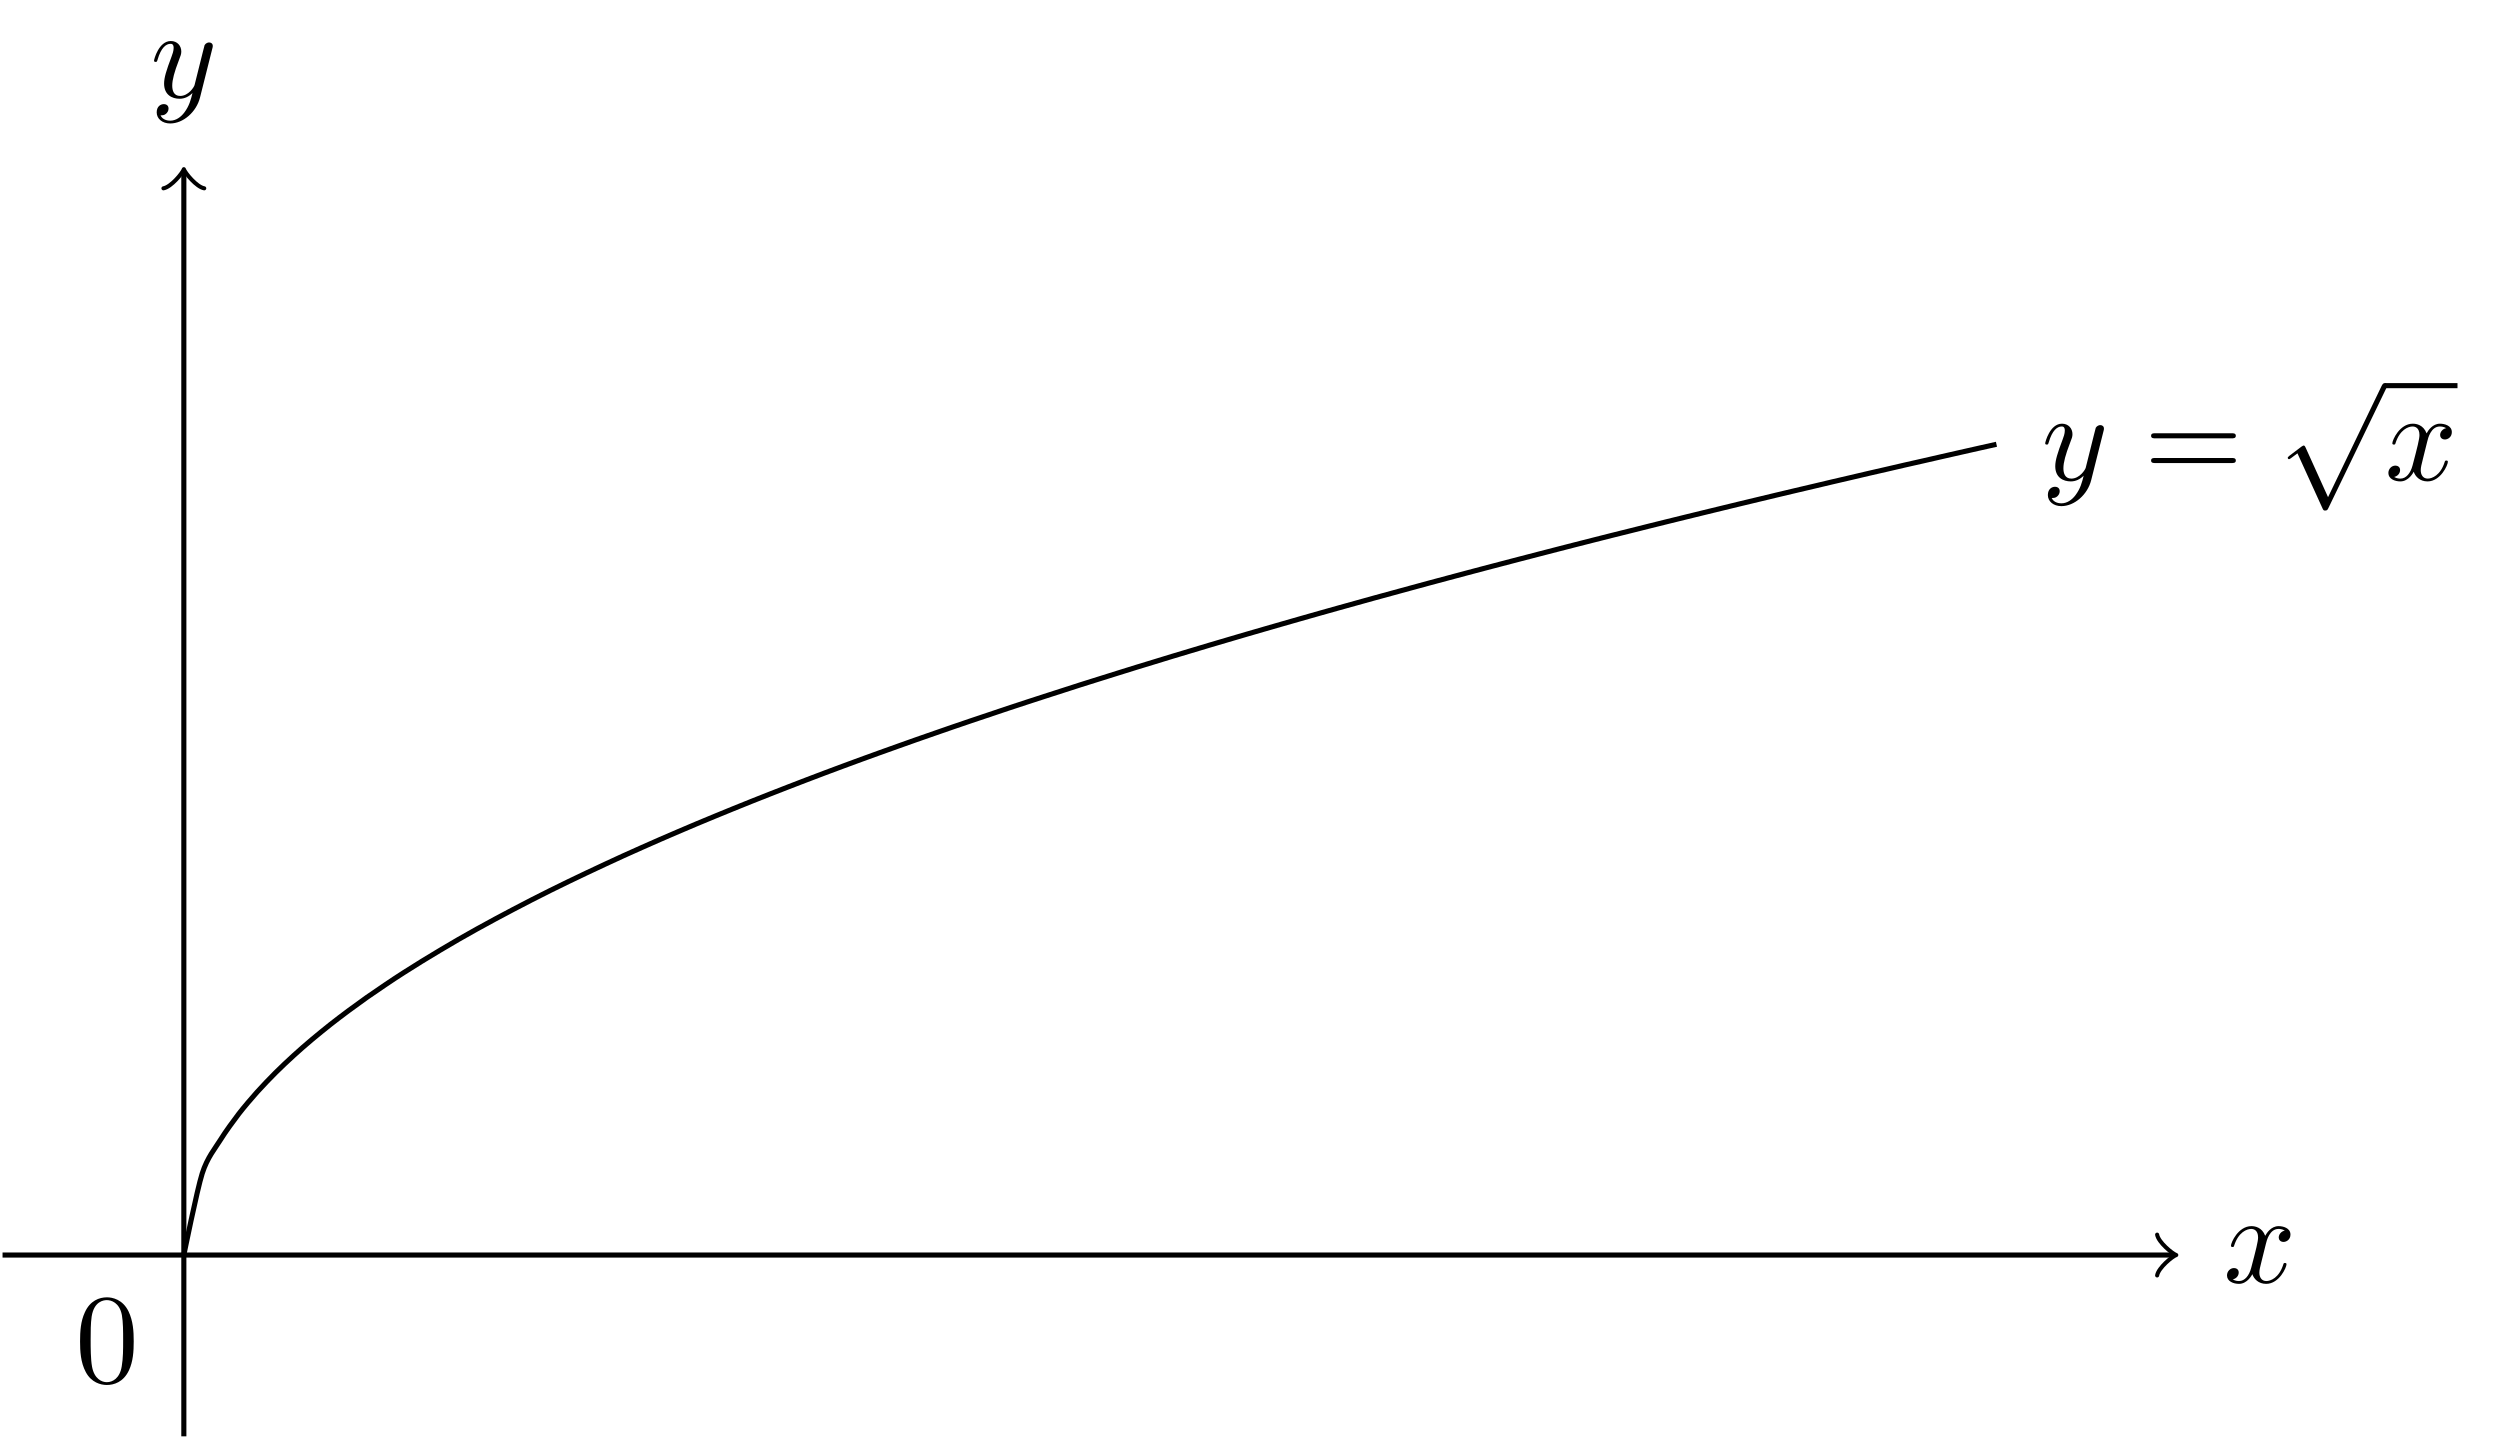
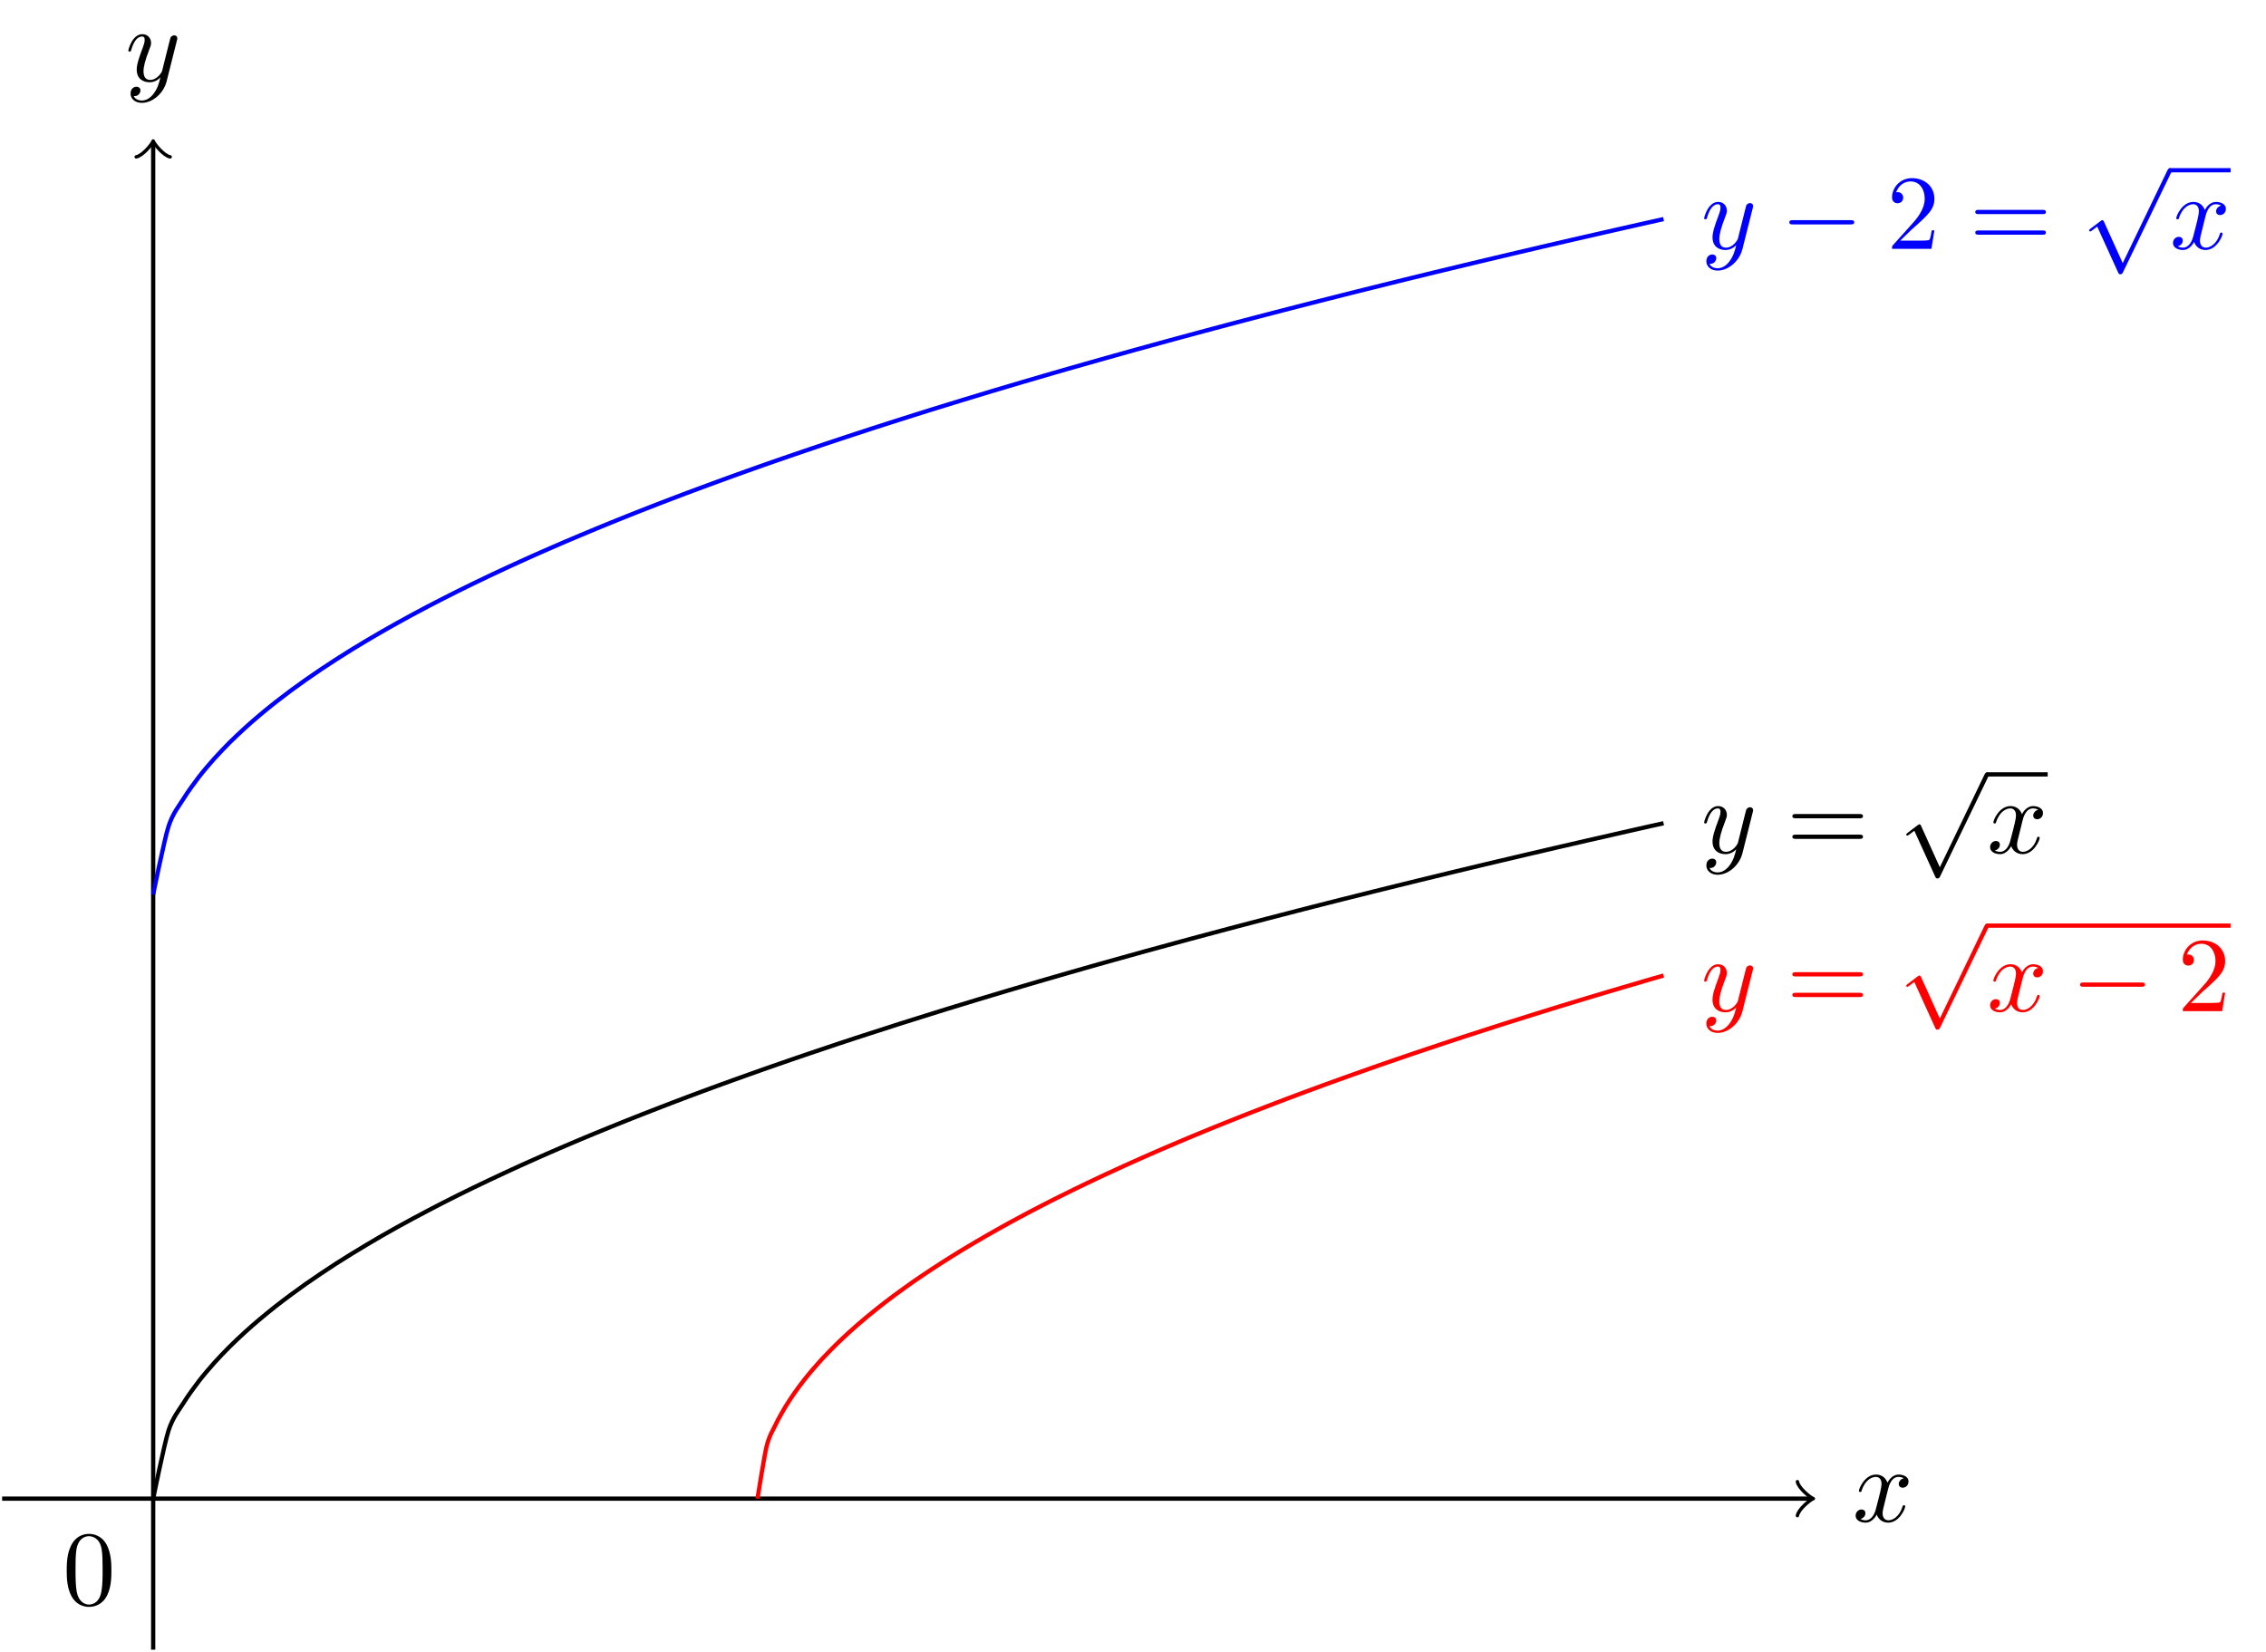
- <svg xmlns="http://www.w3.org/2000/svg" version="1.1" width="195.428pt" height="112.479pt" viewBox="0 -112.479 195.428 112.479">
+ <svg xmlns="http://www.w3.org/2000/svg" version="1.1" width="212.586pt" height="154.998pt" viewBox="0 -154.998 212.586 154.998">
  <g id="page1">
    <g transform="matrix(1 0 0 -1 0 0)">
      <path d="M.199 14.371H169.82" stroke="#000" fill="none" stroke-width=".399" stroke-miterlimit="10" />
      <path d="M168.625 15.965C168.726 15.367 169.82 14.473 170.121 14.371C169.82 14.273 168.726 13.375 168.625 12.777" stroke="#000" fill="none" stroke-width=".319" stroke-miterlimit="10" stroke-linecap="round" stroke-linejoin="round" />
      <path d="M177.125 15.236C177.185 15.495 177.414 16.412 178.111 16.412C178.161 16.412 178.4 16.412 178.609 16.282C178.33 16.232 178.131 15.983 178.131 15.744C178.131 15.585 178.241 15.396 178.51 15.396C178.729 15.396 179.048 15.575 179.048 15.973C179.048 16.491 178.46 16.631 178.121 16.631C177.543 16.631 177.195 16.103 177.075 15.874C176.826 16.531 176.288 16.631 176 16.631C174.963 16.631 174.396 15.346 174.396 15.097C174.396 14.997 174.495 14.997 174.515 14.997C174.595 14.997 174.625 15.017 174.645 15.107C174.983 16.163 175.641 16.412 175.98 16.412C176.169 16.412 176.517 16.322 176.517 15.744C176.517 15.435 176.348 14.768 175.98 13.374C175.82 12.756 175.471 12.338 175.033 12.338C174.973 12.338 174.744 12.338 174.535 12.467C174.784 12.517 175.003 12.726 175.003 13.005C175.003 13.274 174.784 13.354 174.635 13.354C174.336 13.354 174.087 13.095 174.087 12.776C174.087 12.318 174.585 12.118 175.023 12.118C175.681 12.118 176.039 12.816 176.069 12.875C176.189 12.507 176.547 12.118 177.145 12.118C178.171 12.118 178.739 13.403 178.739 13.652C178.739 13.752 178.649 13.752 178.619 13.752C178.53 13.752 178.51 13.712 178.49 13.642C178.161 12.577 177.484 12.338 177.165 12.338C176.776 12.338 176.617 12.656 176.617 12.995C176.617 13.214 176.677 13.433 176.786 13.872L177.125 15.236Z" />
-       <path d="M14.371 .199V98.953" stroke="#000" fill="none" stroke-width=".399" stroke-miterlimit="10" />
-       <path d="M12.777 97.758C13.375 97.859 14.273 98.953 14.371 99.254C14.473 98.953 15.367 97.859 15.965 97.758" stroke="#000" fill="none" stroke-width=".319" stroke-miterlimit="10" stroke-linecap="round" stroke-linejoin="round" />
-       <path d="M16.592 108.664C16.632 108.804 16.632 108.824 16.632 108.893C16.632 109.073 16.493 109.162 16.343 109.162C16.243 109.162 16.084 109.102 15.994 108.953C15.974 108.903 15.895 108.595 15.855 108.415C15.785 108.156 15.716 107.887 15.656 107.618L15.208 105.825C15.168 105.676 14.739 104.979 14.082 104.979C13.574 104.979 13.464 105.417 13.464 105.786C13.464 106.244 13.634 106.861 13.972 107.738C14.132 108.146 14.172 108.256 14.172 108.455C14.172 108.903 13.853 109.272 13.355 109.272C12.408 109.272 12.04 107.827 12.04 107.738C12.04 107.638 12.139 107.638 12.159 107.638C12.259 107.638 12.269 107.658 12.319 107.817C12.588 108.754 12.986 109.053 13.325 109.053C13.404 109.053 13.574 109.053 13.574 108.734C13.574 108.485 13.474 108.226 13.404 108.037C13.006 106.981 12.827 106.413 12.827 105.945C12.827 105.058 13.454 104.759 14.042 104.759C14.431 104.759 14.769 104.929 15.048 105.208C14.919 104.69 14.799 104.201 14.401 103.674C14.142 103.335 13.763 103.046 13.305 103.046C13.165 103.046 12.717 103.076 12.548 103.464C12.707 103.464 12.837 103.464 12.976 103.584C13.076 103.674 13.175 103.803 13.175 103.992C13.175 104.301 12.907 104.341 12.807 104.341C12.578 104.341 12.249 104.182 12.249 103.694C12.249 103.196 12.687 102.827 13.305 102.827C14.331 102.827 15.357 103.733 15.636 104.859L16.592 108.664Z" />
+       <path d="M14.371 .199V141.473" stroke="#000" fill="none" stroke-width=".399" stroke-miterlimit="10" />
+       <path d="M12.777 140.277C13.375 140.379 14.273 141.472 14.371 141.773C14.473 141.472 15.367 140.379 15.965 140.277" stroke="#000" fill="none" stroke-width=".319" stroke-miterlimit="10" stroke-linecap="round" stroke-linejoin="round" />
+       <path d="M16.592 151.183C16.632 151.323 16.632 151.343 16.632 151.412C16.632 151.592 16.493 151.681 16.343 151.681C16.243 151.681 16.084 151.621 15.994 151.472C15.974 151.422 15.895 151.114 15.855 150.934C15.785 150.675 15.716 150.406 15.656 150.137L15.208 148.344C15.168 148.195 14.739 147.498 14.082 147.498C13.574 147.498 13.464 147.936 13.464 148.305C13.464 148.763 13.634 149.38 13.972 150.257C14.132 150.665 14.172 150.775 14.172 150.974C14.172 151.422 13.853 151.791 13.355 151.791C12.408 151.791 12.04 150.346 12.04 150.257C12.04 150.157 12.139 150.157 12.159 150.157C12.259 150.157 12.269 150.177 12.319 150.336C12.588 151.273 12.986 151.572 13.325 151.572C13.404 151.572 13.574 151.572 13.574 151.253C13.574 151.004 13.474 150.745 13.404 150.556C13.006 149.5 12.827 148.932 12.827 148.464C12.827 147.577 13.454 147.278 14.042 147.278C14.431 147.278 14.769 147.448 15.048 147.727C14.919 147.209 14.799 146.72 14.401 146.193C14.142 145.854 13.763 145.565 13.305 145.565C13.165 145.565 12.717 145.595 12.548 145.983C12.707 145.983 12.837 145.983 12.976 146.103C13.076 146.193 13.175 146.322 13.175 146.511C13.175 146.82 12.907 146.86 12.807 146.86C12.578 146.86 12.249 146.701 12.249 146.213C12.249 145.715 12.687 145.346 13.305 145.346C14.331 145.346 15.357 146.252 15.636 147.378L16.592 151.183Z" />
      <path d="M14.371 14.371C14.371 14.371 15.406 19.492 15.805 20.742C16.199 21.992 16.836 22.734 17.234 23.379C17.633 24.027 18.27 24.887 18.664 25.406C19.062 25.922 19.699 26.668 20.098 27.113C20.496 27.559 21.133 28.219 21.527 28.613C21.926 29.012 22.562 29.613 22.961 29.973C23.355 30.336 23.992 30.891 24.391 31.223C24.789 31.559 25.426 32.074 25.82 32.387C26.219 32.699 26.855 33.188 27.254 33.48C27.652 33.777 28.289 34.234 28.684 34.516C29.082 34.793 29.719 35.23 30.117 35.496C30.512 35.766 31.148 36.184 31.547 36.438C31.945 36.691 32.582 37.094 32.977 37.336C33.375 37.582 34.012 37.969 34.41 38.203C34.809 38.441 35.445 38.812 35.84 39.043C36.238 39.27 36.875 39.629 37.273 39.852C37.668 40.07 38.305 40.422 38.703 40.633C39.102 40.848 39.738 41.188 40.137 41.395C40.531 41.605 41.168 41.934 41.566 42.137S42.602 42.66 42.996 42.859C43.395 43.055 44.031 43.367 44.43 43.562C44.824 43.754 45.461 44.059 45.859 44.246C46.258 44.438 46.895 44.734 47.293 44.918C47.688 45.105 48.324 45.395 48.723 45.578C49.121 45.758 49.758 46.043 50.152 46.219C50.551 46.398 51.188 46.676 51.586 46.852C51.98 47.023 52.617 47.301 53.016 47.469C53.414 47.641 54.051 47.91 54.449 48.078C54.844 48.242 55.48 48.508 55.879 48.672C56.277 48.836 56.914 49.098 57.309 49.258C57.707 49.422 58.344 49.676 58.742 49.836C59.137 49.996 59.777 50.246 60.172 50.402C60.57 50.559 61.207 50.809 61.605 50.961C62 51.117 62.637 51.359 63.035 51.512C63.434 51.664 64.07 51.906 64.465 52.055C64.863 52.203 65.5 52.441 65.898 52.59C66.293 52.738 66.934 52.973 67.328 53.117C67.727 53.262 68.363 53.492 68.762 53.637C69.156 53.781 69.793 54.008 70.191 54.148C70.59 54.293 71.227 54.516 71.621 54.656C72.019 54.797 72.656 55.02 73.055 55.156C73.449 55.297 74.09 55.516 74.484 55.652C74.883 55.789 75.519 56.004 75.918 56.141C76.312 56.273 76.949 56.488 77.348 56.621C77.746 56.758 78.383 56.969 78.777 57.102C79.176 57.234 79.812 57.441 80.211 57.574C80.609 57.703 81.246 57.91 81.641 58.039C82.039 58.168 82.676 58.375 83.074 58.5C83.469 58.629 84.106 58.832 84.504 58.961C84.902 59.086 85.539 59.285 85.934 59.41C86.332 59.535 86.969 59.734 87.367 59.859C87.766 59.984 88.402 60.18 88.797 60.305C89.195 60.426 89.832 60.621 90.231 60.742C90.625 60.863 91.262 61.059 91.66 61.18C92.059 61.301 92.695 61.492 93.09 61.609C93.488 61.73 94.125 61.918 94.523 62.039C94.922 62.156 95.559 62.344 95.953 62.461C96.352 62.578 96.988 62.766 97.387 62.883C97.781 62.996 98.418 63.184 98.816 63.297C99.215 63.414 99.852 63.598 100.25 63.711C100.644 63.824 101.281 64.008 101.68 64.121C102.078 64.234 102.715 64.414 103.109 64.527C103.508 64.641 104.144 64.816 104.543 64.93C104.938 65.039 105.574 65.219 105.973 65.328C106.371 65.438 107.008 65.617 107.406 65.727C107.801 65.836 108.438 66.012 108.836 66.117C109.234 66.227 109.871 66.402 110.266 66.508C110.664 66.617 111.301 66.789 111.699 66.898C112.094 67.004 112.731 67.176 113.129 67.281C113.527 67.387 114.164 67.559 114.562 67.664C114.957 67.769 115.594 67.938 115.992 68.043C116.391 68.148 117.027 68.316 117.422 68.418C117.82 68.523 118.457 68.691 118.855 68.793C119.25 68.898 119.887 69.062 120.285 69.164C120.684 69.269 121.32 69.434 121.719 69.535C122.113 69.637 122.75 69.801 123.148 69.902C123.547 70.004 124.184 70.164 124.578 70.266C124.977 70.367 125.613 70.527 126.012 70.629C126.406 70.727 127.047 70.887 127.441 70.984C127.84 71.086 128.477 71.246 128.875 71.344C129.27 71.441 129.906 71.602 130.305 71.699C130.703 71.797 131.34 71.953 131.734 72.051C132.133 72.148 132.77 72.305 133.168 72.402C133.562 72.5 134.203 72.652 134.598 72.75C134.996 72.848 135.633 73 136.031 73.098C136.426 73.191 137.062 73.348 137.461 73.441C137.859 73.535 138.496 73.688 138.891 73.785C139.289 73.879 139.926 74.031 140.324 74.125C140.723 74.219 141.359 74.367 141.754 74.461C142.152 74.555 142.789 74.707 143.188 74.801C143.582 74.891 144.219 75.043 144.617 75.133C145.016 75.227 145.652 75.375 146.047 75.469C146.445 75.559 147.082 75.707 147.48 75.797C147.879 75.891 148.516 76.035 148.91 76.129C149.309 76.219 149.945 76.363 150.344 76.453C150.738 76.547 151.375 76.691 151.773 76.781C152.172 76.871 152.809 77.016 153.203 77.106C153.602 77.195 154.238 77.34 154.637 77.43C155.035 77.516 156.066 77.75 156.066 77.75" stroke="#000" fill="none" stroke-width=".399" stroke-miterlimit="10" />
      <path d="M164.427 78.751C164.467 78.891 164.467 78.911 164.467 78.98C164.467 79.16 164.328 79.249 164.178 79.249C164.078 79.249 163.919 79.189 163.829 79.04C163.809 78.99 163.73 78.682 163.69 78.502C163.62 78.243 163.551 77.974 163.491 77.705L163.043 75.912C163.003 75.763 162.574 75.066 161.917 75.066C161.409 75.066 161.299 75.504 161.299 75.873C161.299 76.331 161.469 76.948 161.807 77.825C161.967 78.233 162.007 78.343 162.007 78.542C162.007 78.99 161.688 79.359 161.19 79.359C160.243 79.359 159.875 77.914 159.875 77.825C159.875 77.725 159.974 77.725 159.994 77.725C160.094 77.725 160.104 77.745 160.154 77.904C160.423 78.841 160.821 79.14 161.16 79.14C161.239 79.14 161.409 79.14 161.409 78.821C161.409 78.572 161.309 78.313 161.239 78.124C160.841 77.068 160.662 76.5 160.662 76.032C160.662 75.145 161.289 74.846 161.877 74.846C162.266 74.846 162.604 75.016 162.883 75.295C162.754 74.777 162.634 74.289 162.236 73.761C161.977 73.422 161.598 73.133 161.14 73.133C161 73.133 160.552 73.163 160.383 73.551C160.542 73.551 160.672 73.551 160.811 73.671C160.911 73.761 161.01 73.89 161.01 74.079C161.01 74.388 160.742 74.428 160.642 74.428C160.413 74.428 160.084 74.269 160.084 73.781C160.084 73.283 160.522 72.914 161.14 72.914C162.166 72.914 163.192 73.82 163.471 74.946L164.427 78.751Z" />
      <path d="M174.438 78.213C174.588 78.213 174.777 78.213 174.777 78.413C174.777 78.612 174.588 78.612 174.448 78.612H168.482C168.342 78.612 168.153 78.612 168.153 78.413C168.153 78.213 168.342 78.213 168.492 78.213H174.438ZM174.448 76.281C174.588 76.281 174.777 76.281 174.777 76.48C174.777 76.679 174.588 76.679 174.438 76.679H168.492C168.342 76.679 168.153 76.679 168.153 76.48C168.153 76.281 168.342 76.281 168.482 76.281H174.448Z" />
      <path d="M181.986 73.615L180.233 77.49C180.163 77.65 180.113 77.65 180.083 77.65C180.073 77.65 180.023 77.65 179.914 77.57L178.968 76.853C178.838 76.753 178.838 76.723 178.838 76.693C178.838 76.643 178.868 76.584 178.938 76.584C178.998 76.584 179.167 76.723 179.276 76.803C179.336 76.853 179.486 76.962 179.595 77.042L181.558 72.729C181.627 72.569 181.677 72.569 181.767 72.569C181.916 72.569 181.946 72.629 182.016 72.769L186.538 82.132C186.608 82.271 186.608 82.311 186.608 82.331C186.608 82.431 186.528 82.53 186.409 82.53C186.329 82.53 186.259 82.481 186.179 82.321L181.986 73.615Z" />
      <path d="M186.414 82.332H192.105" stroke="#000" fill="none" stroke-width=".398" stroke-miterlimit="10" />
      <path d="M189.74 77.964C189.8 78.223 190.029 79.14 190.726 79.14C190.776 79.14 191.015 79.14 191.224 79.01C190.946 78.96 190.746 78.711 190.746 78.472C190.746 78.313 190.856 78.124 191.125 78.124C191.344 78.124 191.663 78.303 191.663 78.701C191.663 79.219 191.075 79.359 190.736 79.359C190.158 79.359 189.81 78.831 189.69 78.602C189.441 79.259 188.903 79.359 188.615 79.359C187.578 79.359 187.011 78.074 187.011 77.825C187.011 77.725 187.11 77.725 187.13 77.725C187.21 77.725 187.24 77.745 187.26 77.835C187.598 78.891 188.256 79.14 188.595 79.14C188.784 79.14 189.132 79.05 189.132 78.472C189.132 78.164 188.963 77.496 188.595 76.102C188.435 75.484 188.086 75.066 187.648 75.066C187.588 75.066 187.359 75.066 187.15 75.195C187.399 75.245 187.618 75.454 187.618 75.733C187.618 76.002 187.399 76.082 187.25 76.082C186.951 76.082 186.702 75.823 186.702 75.504C186.702 75.046 187.2 74.846 187.638 74.846C188.296 74.846 188.654 75.544 188.684 75.604C188.804 75.235 189.162 74.846 189.76 74.846C190.786 74.846 191.354 76.131 191.354 76.38C191.354 76.48 191.264 76.48 191.234 76.48C191.145 76.48 191.125 76.44 191.105 76.37C190.776 75.305 190.099 75.066 189.78 75.066C189.391 75.066 189.232 75.384 189.232 75.723C189.232 75.942 189.292 76.161 189.401 76.6L189.74 77.964Z" />
+       <path d="M71.066 14.371C71.066 14.371 71.688 18.336 71.926 19.305S72.543 20.848 72.781 21.348C73.019 21.852 73.402 22.516 73.641 22.918C73.879 23.316 74.262 23.895 74.5 24.238C74.738 24.582 75.121 25.094 75.359 25.402C75.598 25.711 75.981 26.176 76.219 26.457C76.457 26.734 76.836 27.164 77.074 27.426C77.312 27.684 77.695 28.082 77.934 28.324S78.555 28.945 78.793 29.172C79.031 29.402 79.414 29.758 79.652 29.973C79.891 30.191 80.273 30.527 80.512 30.734C80.75 30.941 81.129 31.266 81.367 31.461C81.606 31.66 81.988 31.969 82.227 32.16C82.465 32.348 82.848 32.648 83.086 32.832C83.324 33.016 83.707 33.301 83.945 33.48C84.184 33.656 84.566 33.934 84.805 34.105C85.043 34.277 85.422 34.547 85.66 34.715C85.898 34.879 86.281 35.141 86.519 35.301C86.758 35.465 87.141 35.719 87.379 35.875C87.617 36.031 88 36.281 88.238 36.434S88.859 36.828 89.098 36.98C89.336 37.129 89.715 37.367 89.953 37.512C90.191 37.656 90.574 37.887 90.812 38.031C91.051 38.176 91.434 38.402 91.672 38.539C91.91 38.68 92.293 38.902 92.531 39.039C92.769 39.176 93.152 39.395 93.391 39.527C93.629 39.66 94.008 39.875 94.246 40.008C94.484 40.137 94.867 40.348 95.106 40.477C95.344 40.605 95.727 40.812 95.965 40.938C96.203 41.066 96.586 41.27 96.824 41.395S97.445 41.719 97.684 41.84C97.922 41.961 98.301 42.16 98.539 42.281C98.777 42.398 99.16 42.594 99.398 42.711C99.637 42.832 100.019 43.02 100.258 43.137S100.879 43.441 101.117 43.559S101.738 43.859 101.977 43.973C102.215 44.086 102.594 44.27 102.832 44.379C103.07 44.492 103.453 44.672 103.691 44.785C103.93 44.895 104.312 45.07 104.551 45.18S105.172 45.465 105.41 45.574C105.648 45.68 106.031 45.855 106.269 45.961C106.508 46.066 106.887 46.238 107.125 46.344C107.363 46.449 107.746 46.617 107.984 46.723C108.223 46.828 108.606 46.992 108.844 47.098C109.082 47.199 109.465 47.363 109.703 47.465C109.941 47.566 110.324 47.73 110.562 47.832C110.801 47.934 111.18 48.094 111.418 48.195C111.656 48.293 112.039 48.453 112.277 48.551C112.516 48.648 112.898 48.809 113.137 48.906C113.375 49.004 113.758 49.16 113.996 49.258C114.234 49.352 114.617 49.508 114.855 49.602C115.094 49.699 115.473 49.852 115.711 49.945C115.949 50.043 116.332 50.191 116.57 50.289C116.809 50.383 117.191 50.531 117.43 50.625C117.668 50.719 118.051 50.867 118.289 50.957C118.527 51.051 118.91 51.199 119.148 51.289C119.387 51.383 119.766 51.527 120.004 51.617C120.242 51.707 120.625 51.855 120.863 51.945C121.102 52.035 121.484 52.176 121.723 52.266C121.961 52.355 122.344 52.496 122.582 52.586C122.82 52.676 123.203 52.816 123.441 52.902C123.676 52.988 124.059 53.129 124.297 53.219C124.535 53.305 124.918 53.441 125.156 53.527C125.395 53.617 125.777 53.754 126.016 53.84C126.254 53.926 126.637 54.062 126.875 54.145C127.113 54.23 127.496 54.367 127.73 54.449C127.969 54.535 128.352 54.668 128.59 54.754C128.828 54.836 129.211 54.969 129.449 55.055C129.687 55.137 130.07 55.27 130.309 55.352C130.547 55.434 130.93 55.566 131.168 55.648C131.406 55.73 131.785 55.859 132.023 55.941C132.262 56.023 132.645 56.152 132.883 56.234C133.121 56.312 133.504 56.441 133.742 56.523C133.98 56.602 134.363 56.73 134.602 56.809C134.84 56.891 135.223 57.016 135.461 57.098C135.699 57.176 136.078 57.301 136.316 57.379C136.555 57.457 136.937 57.586 137.176 57.664C137.414 57.738 137.797 57.863 138.035 57.941S138.656 58.145 138.895 58.219C139.133 58.297 139.516 58.422 139.754 58.496C139.992 58.574 140.371 58.695 140.609 58.773C140.848 58.848 141.23 58.969 141.469 59.047C141.707 59.121 142.09 59.242 142.328 59.316S142.949 59.512 143.188 59.586C143.426 59.66 143.809 59.781 144.047 59.855C144.285 59.93 144.664 60.047 144.902 60.121C145.141 60.195 145.523 60.312 145.762 60.387C146 60.461 146.383 60.578 146.621 60.652C146.859 60.723 147.242 60.84 147.48 60.914C147.719 60.984 148.102 61.102 148.34 61.176C148.578 61.246 148.957 61.363 149.195 61.434C149.434 61.504 149.816 61.621 150.055 61.691C150.293 61.762 150.676 61.875 150.914 61.949C151.152 62.02 151.535 62.133 151.773 62.203C152.012 62.273 152.395 62.387 152.633 62.457S153.25 62.641 153.488 62.707C153.727 62.777 154.109 62.891 154.348 62.961C154.586 63.031 154.969 63.141 155.207 63.211C155.445 63.277 156.066 63.457 156.066 63.457" stroke="#f00" fill="none" stroke-width=".399" stroke-miterlimit="10" />
+       <path d="M164.425 63.91C164.465 64.05 164.465 64.07 164.465 64.139C164.465 64.319 164.326 64.408 164.176 64.408C164.077 64.408 163.917 64.348 163.827 64.199C163.807 64.149 163.728 63.841 163.688 63.661C163.618 63.402 163.549 63.133 163.489 62.864L163.041 61.071C163.001 60.922 162.572 60.225 161.915 60.225C161.407 60.225 161.297 60.663 161.297 61.032C161.297 61.49 161.467 62.107 161.805 62.984C161.965 63.392 162.005 63.502 162.005 63.701C162.005 64.149 161.686 64.518 161.188 64.518C160.242 64.518 159.873 63.073 159.873 62.984C159.873 62.884 159.972 62.884 159.992 62.884C160.092 62.884 160.102 62.904 160.152 63.063C160.421 64 160.819 64.299 161.158 64.299C161.237 64.299 161.407 64.299 161.407 63.98C161.407 63.731 161.307 63.472 161.237 63.283C160.839 62.227 160.66 61.659 160.66 61.191C160.66 60.304 161.287 60.005 161.875 60.005C162.264 60.005 162.602 60.175 162.881 60.454C162.752 59.936 162.632 59.447 162.234 58.92C161.975 58.581 161.596 58.292 161.138 58.292C160.998 58.292 160.55 58.322 160.381 58.71C160.54 58.71 160.67 58.71 160.809 58.83C160.909 58.92 161.008 59.049 161.008 59.238C161.008 59.547 160.74 59.587 160.64 59.587C160.411 59.587 160.082 59.428 160.082 58.94C160.082 58.442 160.52 58.073 161.138 58.073C162.164 58.073 163.19 58.979 163.469 60.105L164.425 63.91Z" fill="#f00" />
+       <path d="M174.436 63.372C174.586 63.372 174.775 63.372 174.775 63.572C174.775 63.771 174.586 63.771 174.446 63.771H168.48C168.34 63.771 168.151 63.771 168.151 63.572C168.151 63.372 168.34 63.372 168.49 63.372H174.436ZM174.446 61.44C174.586 61.44 174.775 61.44 174.775 61.639C174.775 61.838 174.586 61.838 174.436 61.838H168.49C168.34 61.838 168.151 61.838 168.151 61.639C168.151 61.44 168.34 61.44 168.48 61.44H174.446Z" fill="#f00" />
+       <path d="M181.985 59.425L180.232 63.3C180.162 63.459 180.112 63.459 180.082 63.459C180.072 63.459 180.022 63.459 179.913 63.38L178.967 62.663C178.837 62.563 178.837 62.533 178.837 62.503C178.837 62.453 178.867 62.394 178.937 62.394C178.997 62.394 179.166 62.533 179.275 62.613C179.335 62.663 179.485 62.772 179.594 62.852L181.557 58.539C181.626 58.379 181.676 58.379 181.766 58.379C181.915 58.379 181.945 58.439 182.015 58.579L186.537 67.942C186.607 68.081 186.607 68.121 186.607 68.141C186.607 68.241 186.527 68.34 186.408 68.34C186.328 68.34 186.258 68.291 186.178 68.131L181.985 59.425Z" fill="#f00" />
+       <path d="M186.41 68.141H209.266" stroke="#f00" fill="none" stroke-width=".398" stroke-miterlimit="10" />
+       <path d="M189.739 63.123C189.799 63.382 190.028 64.299 190.725 64.299C190.775 64.299 191.014 64.299 191.223 64.169C190.944 64.119 190.745 63.87 190.745 63.631C190.745 63.472 190.855 63.283 191.124 63.283C191.343 63.283 191.662 63.462 191.662 63.86C191.662 64.378 191.074 64.518 190.735 64.518C190.157 64.518 189.809 63.99 189.689 63.761C189.44 64.418 188.902 64.518 188.614 64.518C187.577 64.518 187.01 63.233 187.01 62.984C187.01 62.884 187.109 62.884 187.129 62.884C187.209 62.884 187.239 62.904 187.259 62.994C187.597 64.05 188.255 64.299 188.594 64.299C188.783 64.299 189.131 64.209 189.131 63.631C189.131 63.322 188.962 62.655 188.594 61.261C188.434 60.643 188.085 60.225 187.647 60.225C187.587 60.225 187.358 60.225 187.149 60.354C187.398 60.404 187.617 60.613 187.617 60.892C187.617 61.161 187.398 61.241 187.249 61.241C186.95 61.241 186.701 60.982 186.701 60.663C186.701 60.205 187.199 60.005 187.637 60.005C188.295 60.005 188.653 60.703 188.683 60.762C188.803 60.394 189.161 60.005 189.759 60.005C190.785 60.005 191.353 61.29 191.353 61.539C191.353 61.639 191.263 61.639 191.233 61.639C191.144 61.639 191.124 61.599 191.104 61.529C190.775 60.464 190.098 60.225 189.779 60.225C189.39 60.225 189.231 60.543 189.231 60.882C189.231 61.101 189.291 61.32 189.4 61.759L189.739 63.123Z" fill="#f00" />
+       <path d="M200.884 62.406C201.054 62.406 201.233 62.406 201.233 62.605C201.233 62.804 201.054 62.804 200.884 62.804H195.495C195.326 62.804 195.147 62.804 195.147 62.605C195.147 62.406 195.326 62.406 195.495 62.406H200.884Z" fill="#f00" />
+       <path d="M205.547 60.882L206.603 61.908C208.157 63.283 208.754 63.821 208.754 64.817C208.754 65.952 207.858 66.749 206.643 66.749C205.517 66.749 204.78 65.833 204.78 64.946C204.78 64.388 205.278 64.388 205.308 64.388C205.477 64.388 205.826 64.508 205.826 64.916C205.826 65.175 205.647 65.434 205.298 65.434C205.218 65.434 205.199 65.434 205.169 65.424C205.398 66.072 205.935 66.44 206.513 66.44C207.42 66.44 207.848 65.633 207.848 64.817C207.848 64.02 207.35 63.233 206.802 62.615L204.889 60.483C204.78 60.374 204.78 60.354 204.78 60.115H208.476L208.754 61.848H208.505C208.456 61.549 208.386 61.111 208.286 60.962C208.217 60.882 207.559 60.882 207.34 60.882H205.547Z" fill="#f00" />
+       <path d="M14.371 71.066C14.371 71.066 15.406 76.184 15.805 77.434C16.199 78.684 16.836 79.426 17.234 80.074C17.633 80.719 18.27 81.582 18.664 82.098C19.062 82.617 19.699 83.359 20.098 83.805C20.496 84.25 21.133 84.91 21.527 85.309C21.926 85.707 22.562 86.305 22.961 86.668C23.355 87.031 23.992 87.582 24.391 87.918C24.789 88.254 25.426 88.769 25.82 89.082C26.219 89.394 26.855 89.879 27.254 90.176C27.652 90.469 28.289 90.93 28.684 91.207C29.082 91.488 29.719 91.926 30.117 92.191C30.512 92.457 31.148 92.875 31.547 93.129C31.945 93.387 32.582 93.785 32.977 94.031C33.375 94.277 34.012 94.66 34.41 94.898C34.809 95.137 35.445 95.508 35.84 95.734C36.238 95.965 36.875 96.324 37.273 96.543C37.668 96.766 38.305 97.113 38.703 97.328C39.102 97.543 39.738 97.883 40.137 98.09C40.531 98.297 41.168 98.625 41.566 98.828S42.602 99.356 42.996 99.551C43.395 99.75 44.031 100.062 44.43 100.254C44.824 100.449 45.461 100.754 45.859 100.941C46.258 101.129 46.895 101.43 47.293 101.613C47.688 101.797 48.324 102.09 48.723 102.269C49.121 102.449 49.758 102.738 50.152 102.914C50.551 103.09 51.188 103.371 51.586 103.543C51.98 103.719 52.617 103.992 53.016 104.164C53.414 104.332 54.051 104.602 54.449 104.769C54.844 104.938 55.48 105.203 55.879 105.367C56.277 105.531 56.914 105.793 57.309 105.953C57.707 106.113 58.344 106.371 58.742 106.531C59.137 106.688 59.777 106.941 60.172 107.098C60.57 107.254 61.207 107.504 61.605 107.656C62 107.809 62.637 108.055 63.035 108.207C63.434 108.359 64.07 108.598 64.465 108.75C64.863 108.898 65.5 109.137 65.898 109.281C66.293 109.43 66.934 109.664 67.328 109.809C67.727 109.957 68.363 110.188 68.762 110.332C69.156 110.473 69.793 110.703 70.191 110.844C70.59 110.984 71.227 111.211 71.621 111.352C72.019 111.492 72.656 111.715 73.055 111.852C73.449 111.988 74.09 112.207 74.484 112.344C74.883 112.481 75.519 112.699 75.918 112.832C76.312 112.969 76.949 113.184 77.348 113.316C77.746 113.449 78.383 113.664 78.777 113.793C79.176 113.926 79.812 114.137 80.211 114.266C80.609 114.398 81.246 114.605 81.641 114.734C82.039 114.863 82.676 115.066 83.074 115.195C83.469 115.324 84.106 115.527 84.504 115.652S85.539 115.98 85.934 116.105C86.332 116.23 86.969 116.43 87.367 116.555C87.766 116.676 88.402 116.875 88.797 116.996C89.195 117.121 89.832 117.316 90.231 117.437C90.625 117.559 91.262 117.754 91.66 117.871C92.059 117.992 92.695 118.184 93.09 118.305C93.488 118.422 94.125 118.613 94.523 118.73C94.922 118.848 95.559 119.039 95.953 119.156C96.352 119.273 96.988 119.457 97.387 119.574C97.781 119.691 98.418 119.875 98.816 119.992C99.215 120.105 99.852 120.289 100.25 120.406C100.644 120.52 101.281 120.699 101.68 120.812C102.078 120.926 102.715 121.109 103.109 121.219C103.508 121.332 104.144 121.512 104.543 121.621C104.938 121.734 105.574 121.91 105.973 122.023C106.371 122.133 107.008 122.309 107.406 122.418C107.801 122.527 108.438 122.703 108.836 122.812C109.234 122.922 109.871 123.094 110.266 123.203C110.664 123.312 111.301 123.484 111.699 123.59C112.094 123.699 112.731 123.867 113.129 123.977C113.527 124.082 114.164 124.254 114.562 124.359C114.957 124.465 115.594 124.633 115.992 124.738C116.391 124.84 117.027 125.008 117.422 125.113C117.82 125.219 118.457 125.383 118.855 125.488C119.25 125.59 119.887 125.758 120.285 125.859C120.684 125.961 121.32 126.125 121.719 126.227C122.113 126.332 122.75 126.492 123.148 126.594C123.547 126.695 124.184 126.859 124.578 126.957C124.977 127.059 125.613 127.219 126.012 127.32C126.406 127.422 127.047 127.582 127.441 127.68C127.84 127.777 128.477 127.937 128.875 128.035C129.27 128.137 129.906 128.293 130.305 128.391C130.703 128.492 131.34 128.648 131.734 128.746C132.133 128.844 132.77 129 133.168 129.094C133.562 129.191 134.203 129.348 134.598 129.445C134.996 129.539 135.633 129.695 136.031 129.789C136.426 129.887 137.062 130.039 137.461 130.133C137.859 130.23 138.496 130.383 138.891 130.477C139.289 130.57 139.926 130.723 140.324 130.816C140.723 130.91 141.359 131.062 141.754 131.156C142.152 131.25 142.789 131.398 143.188 131.492C143.582 131.586 144.219 131.734 144.617 131.828C145.016 131.922 145.652 132.07 146.047 132.16C146.445 132.254 147.082 132.398 147.48 132.492C147.879 132.582 148.516 132.73 148.91 132.82C149.309 132.914 149.945 133.059 150.344 133.148C150.738 133.238 151.375 133.383 151.773 133.473C152.172 133.566 152.809 133.711 153.203 133.797C153.602 133.887 154.238 134.031 154.637 134.121C155.035 134.211 156.066 134.441 156.066 134.441" stroke="#00f" fill="none" stroke-width=".399" stroke-miterlimit="10" />
+       <path d="M164.427 135.444C164.467 135.584 164.467 135.604 164.467 135.673C164.467 135.853 164.328 135.942 164.178 135.942C164.078 135.942 163.919 135.882 163.829 135.733C163.809 135.683 163.73 135.375 163.69 135.195C163.62 134.936 163.551 134.667 163.491 134.398L163.043 132.605C163.003 132.456 162.574 131.759 161.917 131.759C161.409 131.759 161.299 132.197 161.299 132.566C161.299 133.024 161.469 133.641 161.807 134.518C161.967 134.926 162.007 135.036 162.007 135.235C162.007 135.683 161.688 136.052 161.19 136.052C160.243 136.052 159.875 134.607 159.875 134.518C159.875 134.418 159.974 134.418 159.994 134.418C160.094 134.418 160.104 134.438 160.154 134.597C160.423 135.534 160.821 135.833 161.16 135.833C161.239 135.833 161.409 135.833 161.409 135.514C161.409 135.265 161.309 135.006 161.239 134.817C160.841 133.761 160.662 133.193 160.662 132.725C160.662 131.838 161.289 131.539 161.877 131.539C162.266 131.539 162.604 131.709 162.883 131.988C162.754 131.47 162.634 130.981 162.236 130.454C161.977 130.115 161.598 129.826 161.14 129.826C161 129.826 160.552 129.856 160.383 130.244C160.542 130.244 160.672 130.244 160.811 130.364C160.911 130.454 161.01 130.583 161.01 130.772C161.01 131.081 160.742 131.121 160.642 131.121C160.413 131.121 160.084 130.962 160.084 130.474C160.084 129.976 160.522 129.607 161.14 129.607C162.166 129.607 163.192 130.513 163.471 131.639L164.427 135.444Z" fill="#00f" />
+       <path d="M173.606 133.94C173.776 133.94 173.955 133.94 173.955 134.139C173.955 134.338 173.776 134.338 173.606 134.338H168.217C168.048 134.338 167.869 134.338 167.869 134.139C167.869 133.94 168.048 133.94 168.217 133.94H173.606Z" fill="#00f" />
+       <path d="M178.269 132.416L179.325 133.442C180.879 134.817 181.476 135.355 181.476 136.351C181.476 137.486 180.58 138.283 179.365 138.283C178.239 138.283 177.502 137.367 177.502 136.48C177.502 135.922 178 135.922 178.03 135.922C178.199 135.922 178.548 136.042 178.548 136.45C178.548 136.709 178.369 136.968 178.02 136.968C177.94 136.968 177.921 136.968 177.891 136.958C178.12 137.606 178.657 137.974 179.235 137.974C180.142 137.974 180.57 137.167 180.57 136.351C180.57 135.554 180.072 134.767 179.524 134.149L177.611 132.017C177.502 131.908 177.502 131.888 177.502 131.649H181.198L181.476 133.382H181.227C181.178 133.083 181.108 132.645 181.008 132.496C180.939 132.416 180.281 132.416 180.062 132.416H178.269Z" fill="#00f" />
+       <path d="M191.597 134.906C191.747 134.906 191.936 134.906 191.936 135.106C191.936 135.305 191.747 135.305 191.607 135.305H185.641C185.501 135.305 185.312 135.305 185.312 135.106C185.312 134.906 185.501 134.906 185.651 134.906H191.597ZM191.607 132.974C191.747 132.974 191.936 132.974 191.936 133.173C191.936 133.372 191.747 133.372 191.597 133.372H185.651C185.501 133.372 185.312 133.372 185.312 133.173C185.312 132.974 185.501 132.974 185.641 132.974H191.607Z" fill="#00f" />
+       <path d="M199.144 130.308L197.391 134.183C197.321 134.342 197.271 134.342 197.241 134.342C197.232 134.342 197.182 134.342 197.072 134.263L196.126 133.546C195.996 133.446 195.996 133.416 195.996 133.386C195.996 133.336 196.026 133.277 196.096 133.277C196.156 133.277 196.325 133.416 196.434 133.496C196.494 133.546 196.644 133.655 196.753 133.735L198.716 129.422C198.785 129.262 198.835 129.262 198.925 129.262C199.074 129.262 199.104 129.322 199.174 129.462L203.696 138.825C203.766 138.964 203.766 139.004 203.766 139.024C203.766 139.124 203.686 139.223 203.567 139.223C203.487 139.223 203.417 139.174 203.337 139.014L199.144 130.308Z" fill="#00f" />
+       <path d="M203.57 139.023H209.266" stroke="#00f" fill="none" stroke-width=".398" stroke-miterlimit="10" />
+       <path d="M206.898 134.657C206.958 134.916 207.187 135.833 207.884 135.833C207.934 135.833 208.173 135.833 208.382 135.703C208.103 135.653 207.904 135.404 207.904 135.165C207.904 135.006 208.014 134.817 208.283 134.817C208.502 134.817 208.821 134.996 208.821 135.394C208.821 135.912 208.233 136.052 207.894 136.052C207.316 136.052 206.968 135.524 206.848 135.295C206.599 135.952 206.061 136.052 205.773 136.052C204.736 136.052 204.169 134.767 204.169 134.518C204.169 134.418 204.268 134.418 204.288 134.418C204.368 134.418 204.398 134.438 204.418 134.528C204.756 135.584 205.414 135.833 205.753 135.833C205.942 135.833 206.29 135.743 206.29 135.165C206.29 134.856 206.121 134.189 205.753 132.795C205.593 132.177 205.244 131.759 204.806 131.759C204.746 131.759 204.517 131.759 204.308 131.888C204.557 131.938 204.776 132.147 204.776 132.426C204.776 132.695 204.557 132.775 204.408 132.775C204.109 132.775 203.86 132.516 203.86 132.197C203.86 131.739 204.358 131.539 204.796 131.539C205.454 131.539 205.812 132.237 205.842 132.296C205.962 131.928 206.32 131.539 206.918 131.539C207.944 131.539 208.512 132.824 208.512 133.073C208.512 133.173 208.422 133.173 208.392 133.173C208.303 133.173 208.283 133.133 208.263 133.063C207.934 131.998 207.257 131.759 206.938 131.759C206.549 131.759 206.39 132.077 206.39 132.416C206.39 132.635 206.45 132.854 206.559 133.293L206.898 134.657Z" fill="#00f" />
      <path d="M10.453 7.62C10.453 8.416 10.403 9.213 10.055 9.95C9.597 10.907 8.78 11.066 8.361 11.066C7.763 11.066 7.036 10.807 6.628 9.881C6.309 9.194 6.259 8.416 6.259 7.62C6.259 6.873 6.299 5.976 6.708 5.219C7.136 4.412 7.863 4.213 8.351 4.213C8.889 4.213 9.646 4.422 10.085 5.368C10.403 6.056 10.453 6.833 10.453 7.62ZM8.351 4.432C7.963 4.432 7.375 4.681 7.196 5.637C7.086 6.235 7.086 7.151 7.086 7.739C7.086 8.377 7.086 9.034 7.166 9.572C7.355 10.757 8.102 10.847 8.351 10.847C8.68 10.847 9.338 10.668 9.527 9.682C9.626 9.124 9.626 8.367 9.626 7.739C9.626 6.992 9.626 6.315 9.517 5.677C9.367 4.731 8.8 4.432 8.351 4.432Z" />
    </g>
  </g>
</svg>
